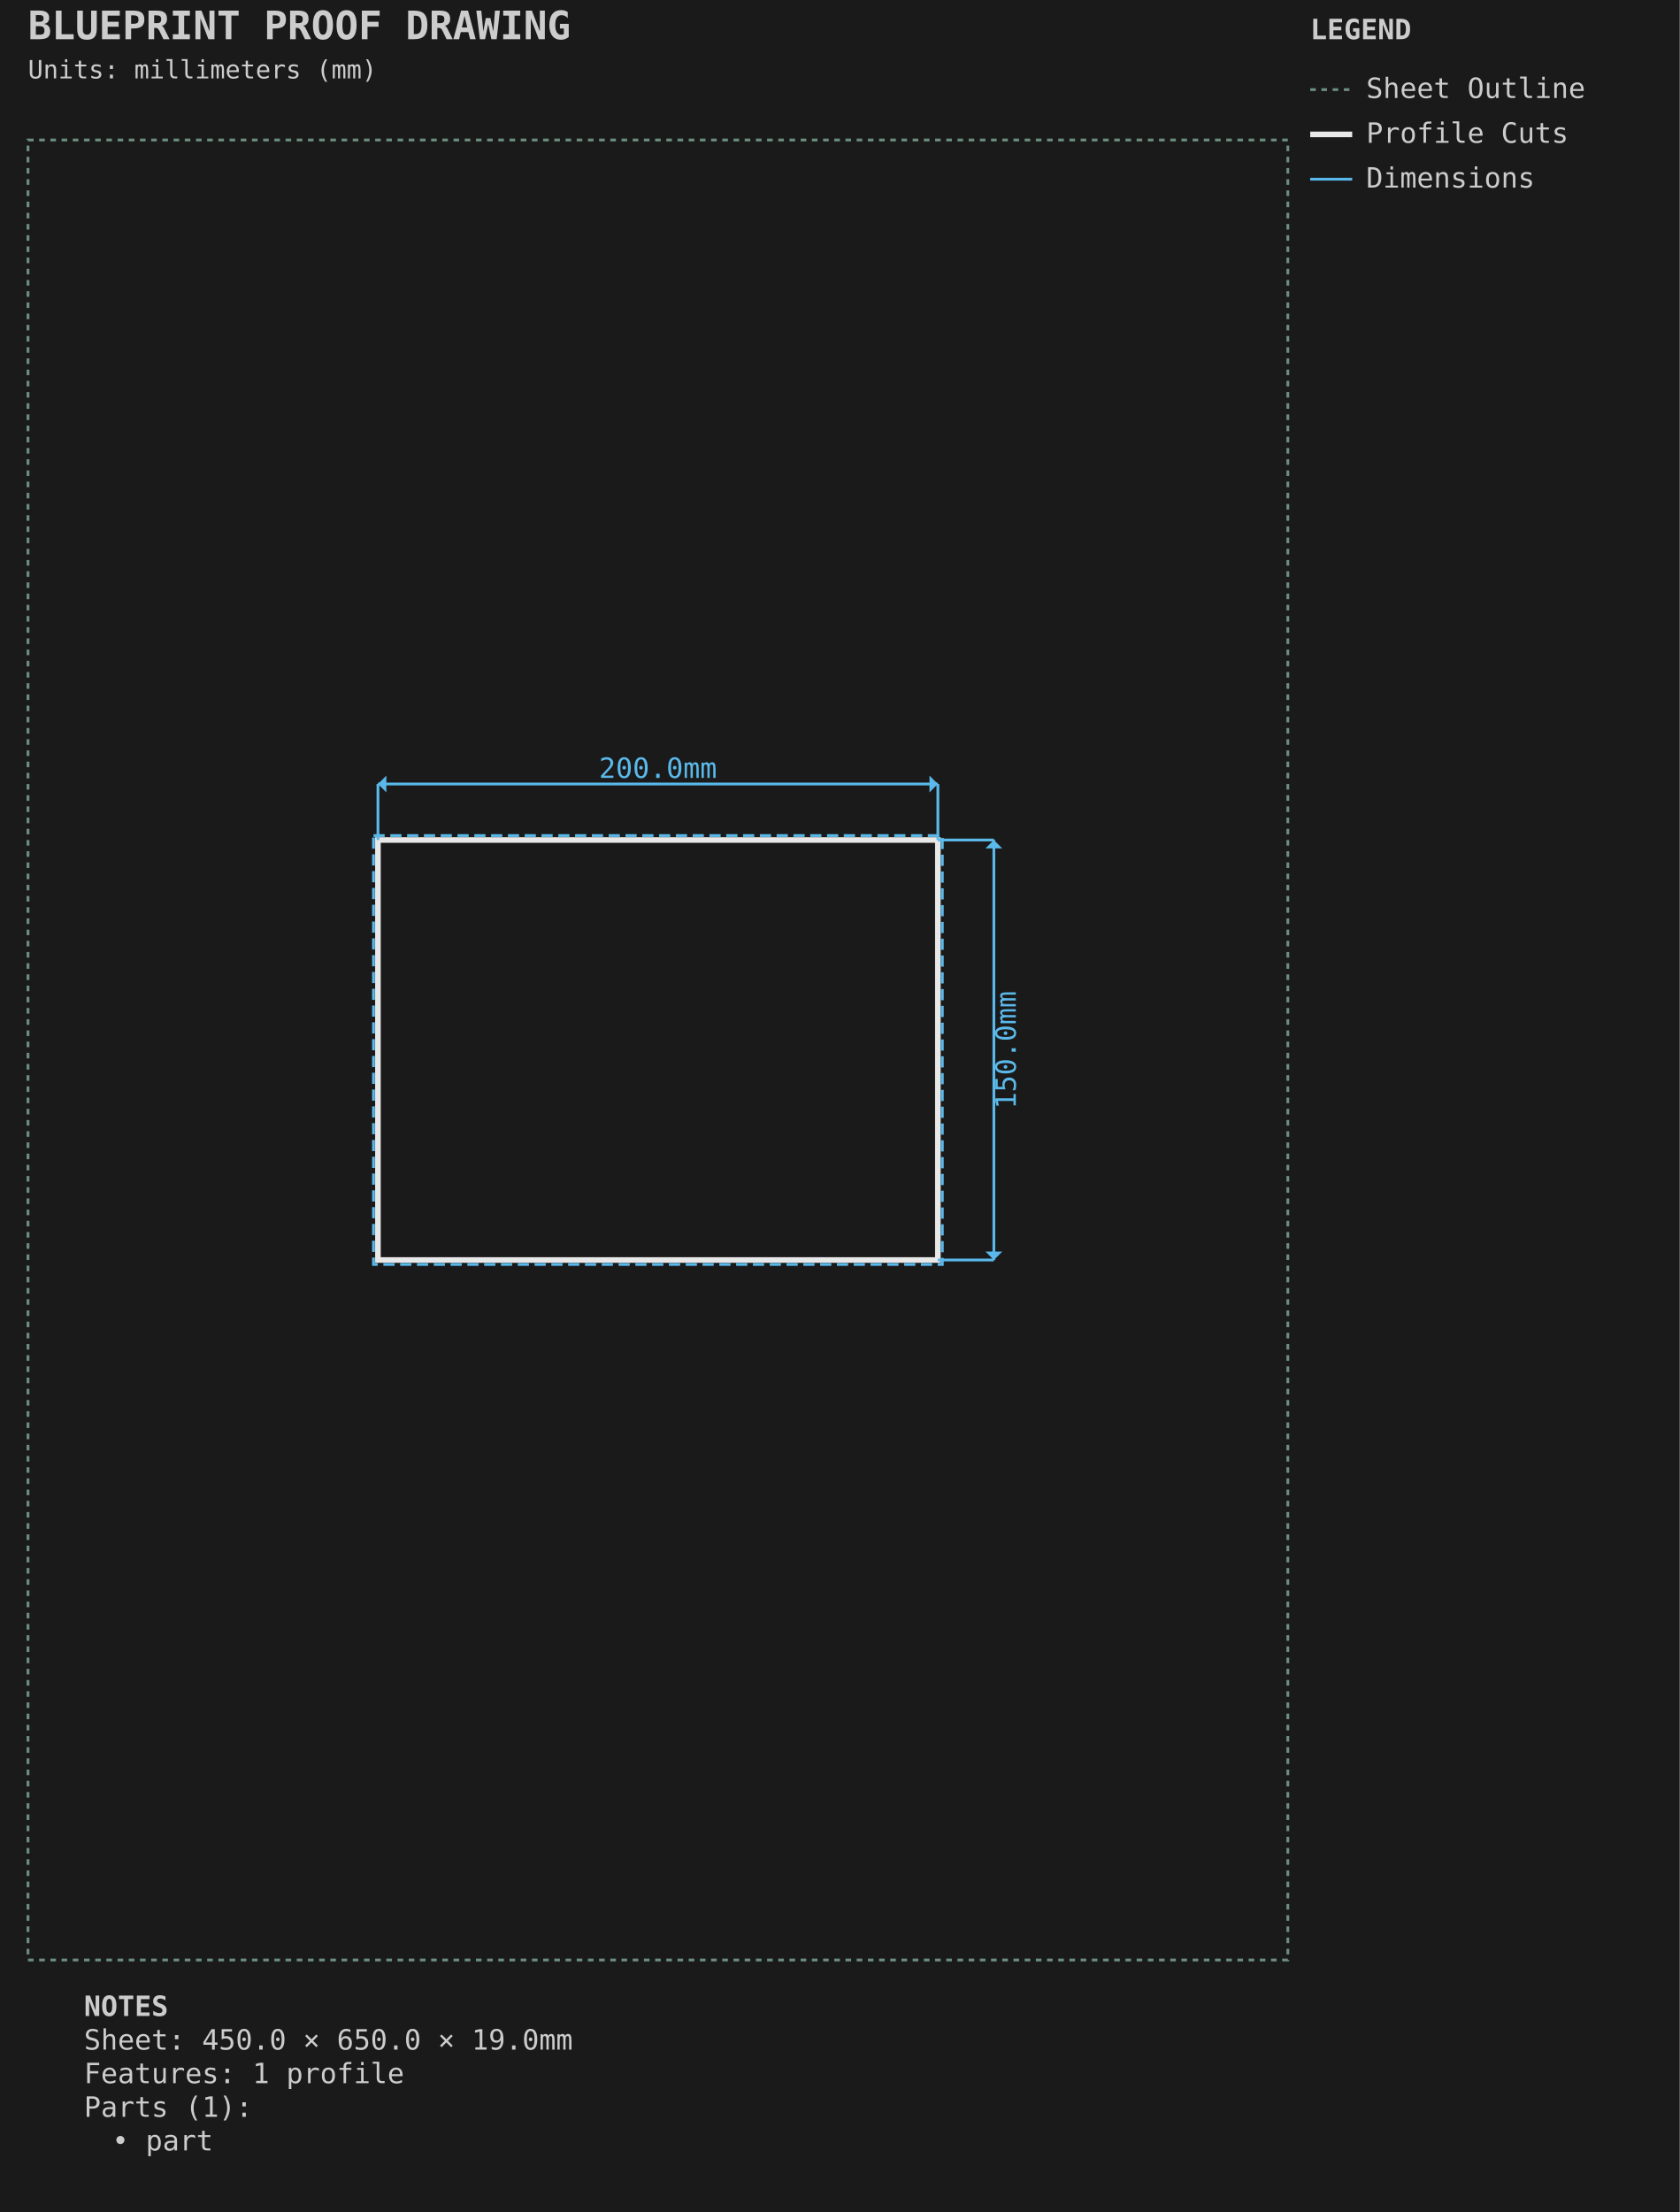
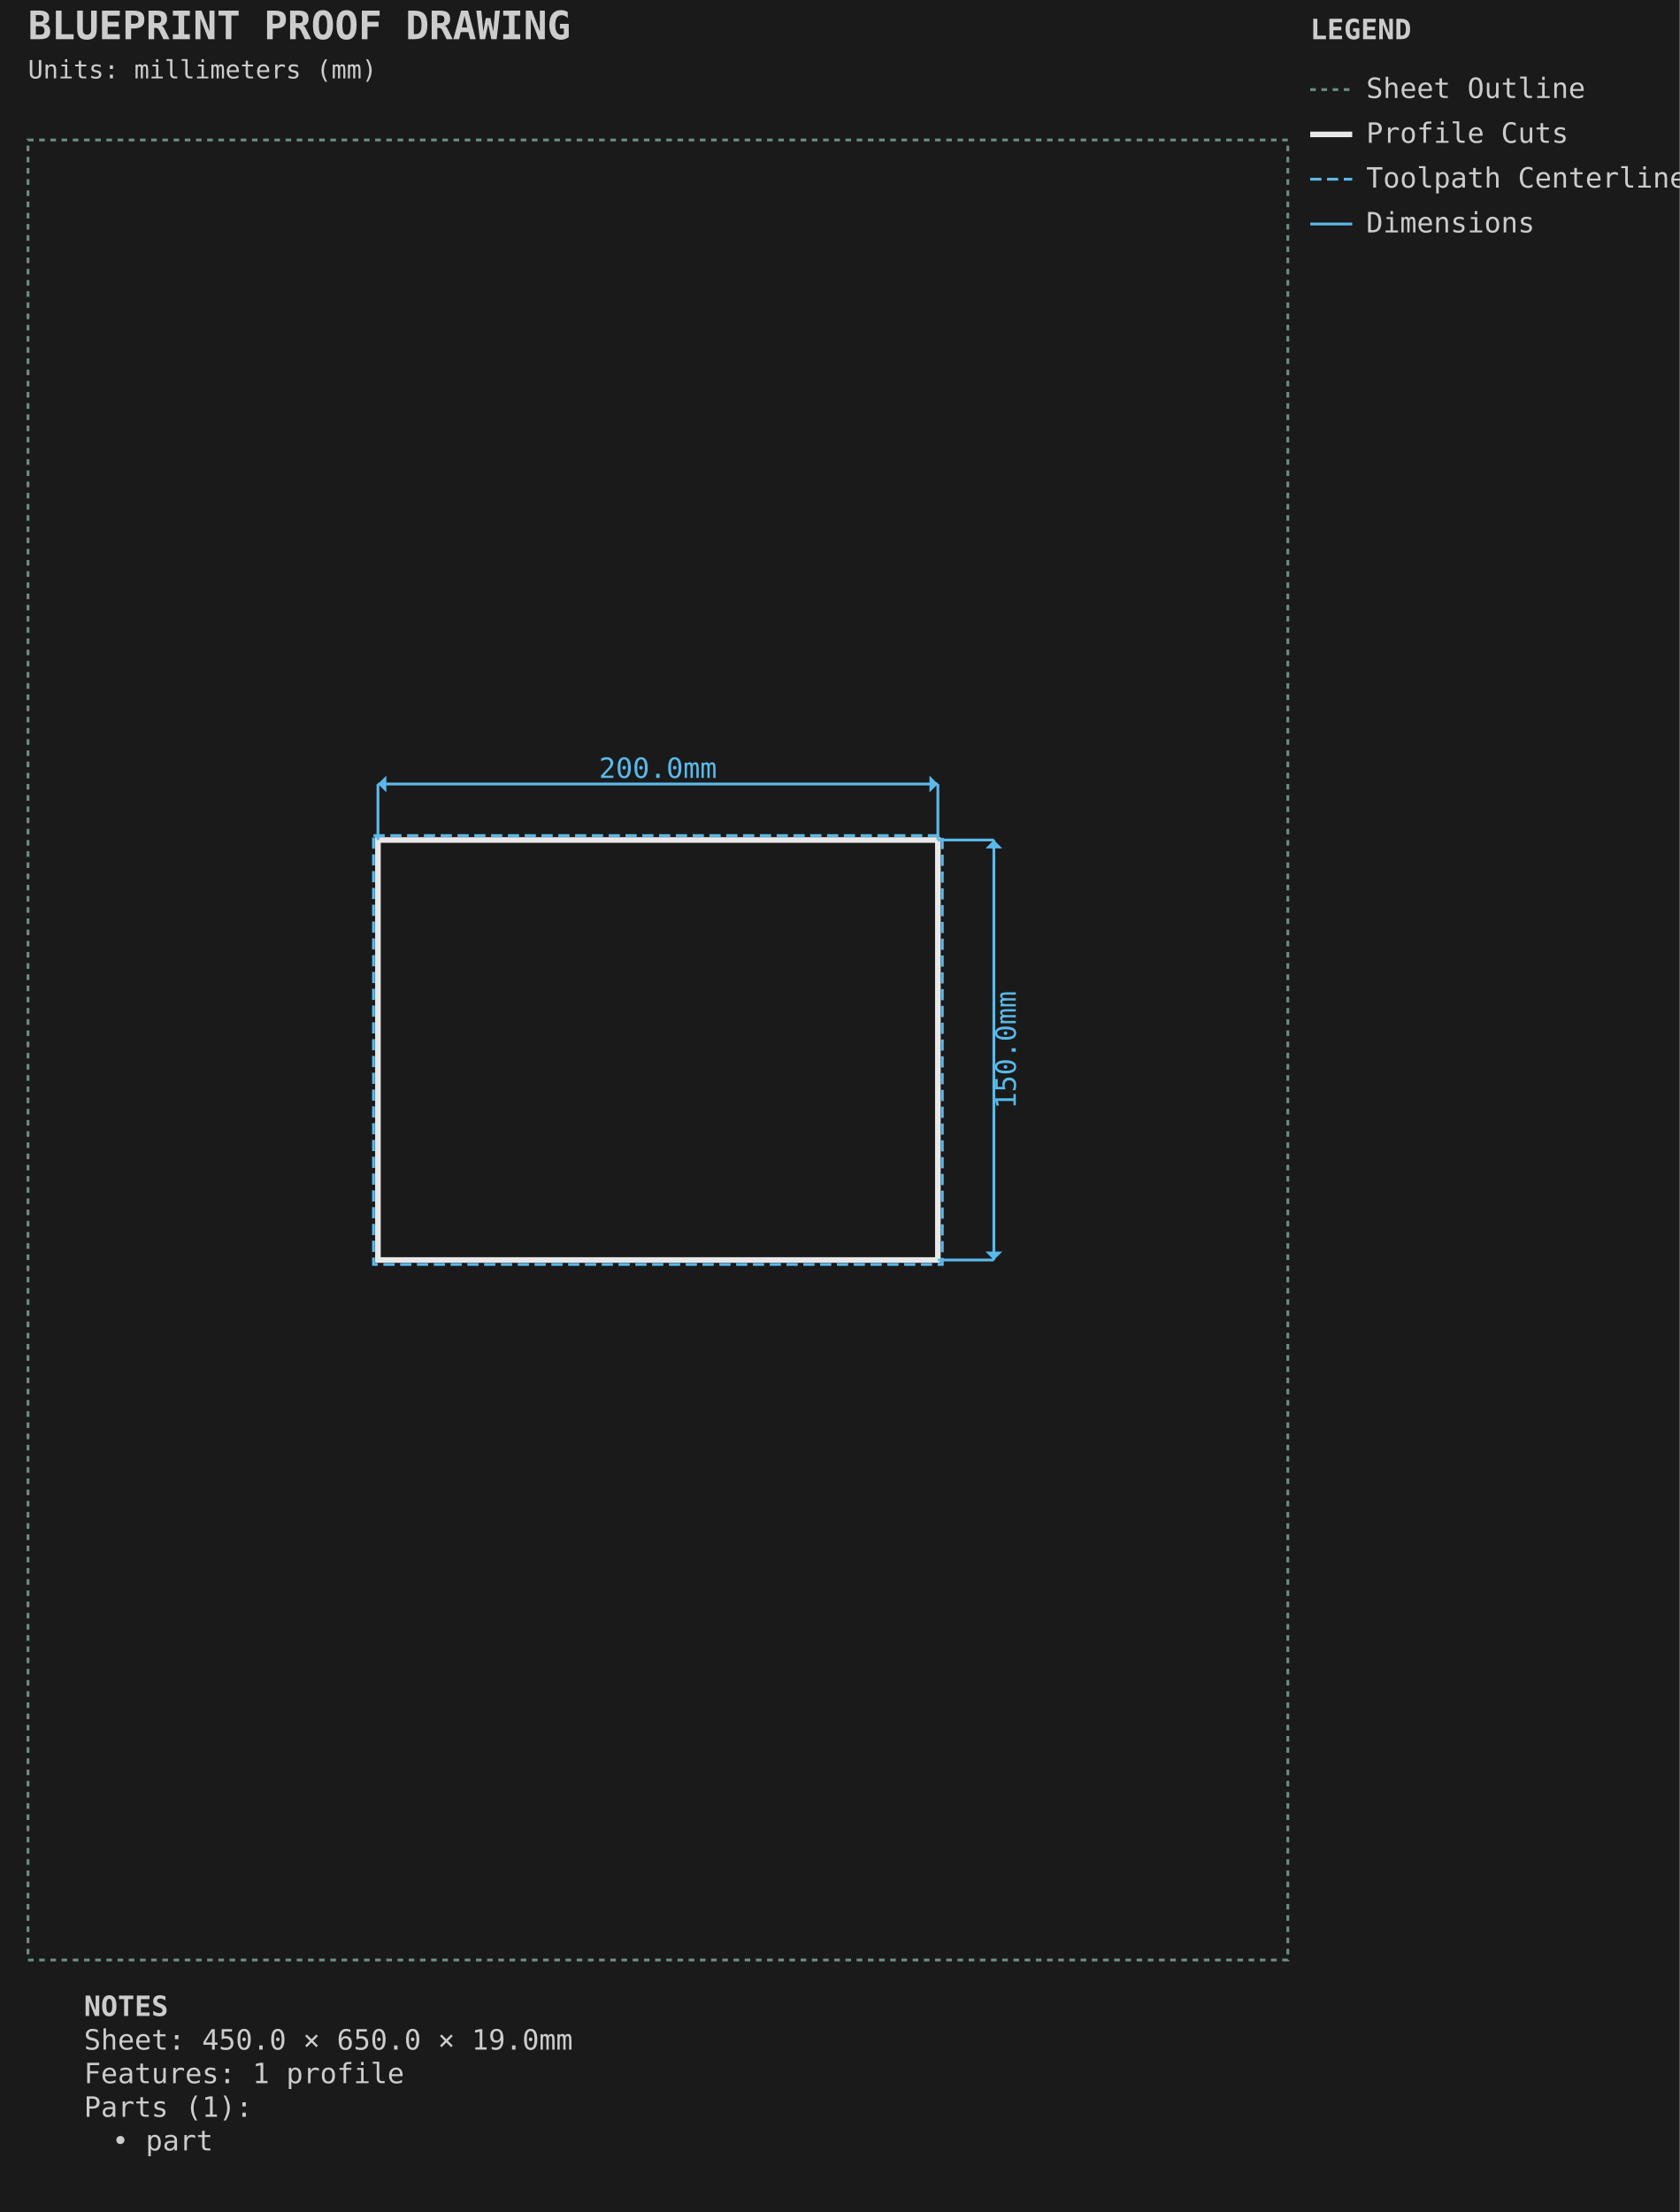
<svg xmlns="http://www.w3.org/2000/svg" viewBox="-10.000 -50.000 600.000 790.000" width="600.0mm" height="790.0mm">
  <style>.default { stroke: #e8e8e8; fill: none; stroke-width: 1; }
.sheet-outline { stroke: #6b8e7f; fill: none; stroke-width: 1; stroke-dasharray: 2,2; }
.profile { stroke: #e8e8e8; fill: none; stroke-width: 2; }
.pocket { stroke: #6496c8; fill: #6496c8; fill-opacity: 0.2; stroke-width: 1.5; }
.hole { stroke: #e8e8e8; fill: none; stroke-width: 1.5; }
.engrave { stroke: #888888; fill: none; stroke-width: 0.25; }
.waste { stroke: #ff9500; fill: none; stroke-width: 2; stroke-dasharray: 8,4; }
.toolpath { stroke: #5ab9ea; fill: none; stroke-width: 1; stroke-dasharray: 4,2; }
.dimension { stroke: #5ab9ea; fill: none; stroke-width: 1; }
.dimension-text { fill: #5ab9ea; font-family: monospace; font-size: 10px; }
.construction { stroke: #6b8e7f; fill: none; stroke-width: 0.5; stroke-dasharray: 2,2; }
.label { fill: #ffcc00; font-family: monospace; font-size: 8px; font-weight: bold; }
.notes { fill: #cccccc; font-family: monospace; font-size: 10px; }
.envelope { stroke: #ff6b6b; fill: none; stroke-width: 2; }
.wasteboard { stroke: #4ecdc4; fill: #4ecdc4; fill-opacity: 0.1; stroke-width: 1.5; }
.effective-envelope { stroke: #ffd93d; fill: none; stroke-width: 1; stroke-dasharray: 4,2; }
.origin { stroke: #ff6b6b; fill: #ff6b6b; stroke-width: 1; }
.centerline { stroke: #6b8e7f; fill: none; stroke-width: 0.5; stroke-dasharray: 8,4; }
.margin-zone { fill: #6b8e7f; fill-opacity: 0.15; }
.legend { fill: #cccccc; font-family: monospace; font-size: 10px; }
.title { fill: #cccccc; font-family: monospace; font-size: 14px; font-weight: bold; }</style>
  <rect x="-10.0" y="-50.0" width="600.0" height="790.0" fill="#1a1a1a" />
  <g id="SHEET_OUTLINE" class="sheet-outline">
    <rect x="0.000" y="0.000" width="450.000" height="650.000" stroke="#6b8e7f" fill="none" stroke-width="1" stroke-dasharray="2,2" id="sheet_boundary" />
  </g>
  <g id="PROFILE_CUTS" class="profile-cuts">
    <rect x="125.000" y="250.000" width="200.000" height="150.000" stroke="#e8e8e8" fill="none" stroke-width="2" id="part" />
  </g>
  <g id="PROFILE_TOOLPATHS" class="profile-toolpaths">
    <rect x="123.412" y="248.413" width="203.175" height="153.175" stroke="#5ab9ea" fill="none" stroke-width="1" stroke-dasharray="4,2" id="part_toolpath" />
  </g>
  <g id="DIMENSIONS" class="dimensions">
    <line x1="125.0" y1="250.0" x2="125.0" y2="230.0" stroke="#5ab9ea" stroke-width="1" />
    <line x1="325.0" y1="250.0" x2="325.0" y2="230.0" stroke="#5ab9ea" stroke-width="1" />
    <line x1="125.0" y1="230.0" x2="325.0" y2="230.0" stroke="#5ab9ea" stroke-width="1" />
    <polygon points="125.0,230.0 128.0,227.0 128.0,233.0" fill="#5ab9ea" />
    <polygon points="325.0,230.0 322.0,227.0 322.0,233.0" fill="#5ab9ea" />
    <text x="225.0" y="225.0" text-anchor="middle" dominant-baseline="middle" fill="#5ab9ea" font-family="monospace" font-size="10px">200.0mm</text>
    <line x1="325.0" y1="250.0" x2="345.0" y2="250.0" stroke="#5ab9ea" stroke-width="1" />
    <line x1="325.0" y1="400.0" x2="345.0" y2="400.0" stroke="#5ab9ea" stroke-width="1" />
    <line x1="345.0" y1="250.0" x2="345.0" y2="400.0" stroke="#5ab9ea" stroke-width="1" />
    <polygon points="345.0,250.0 342.0,253.0 348.0,253.0" fill="#5ab9ea" />
    <polygon points="345.0,400.0 342.0,397.0 348.0,397.0" fill="#5ab9ea" />
    <text x="350.0" y="325.0" text-anchor="middle" dominant-baseline="middle" transform="rotate(-90 350.0 325.0)" fill="#5ab9ea" font-family="monospace" font-size="10px">150.0mm</text>
  </g>
  <g id="TITLE_BLOCK" class="title-block">
    <text x="0.0" y="-36.0" fill="#cccccc" font-family="monospace" font-size="14px" font-weight="bold">BLUEPRINT PROOF DRAWING</text>
    <text x="0.0" y="-22.0" fill="#cccccc" font-family="monospace" font-size="9px">Units: millimeters (mm)</text>
  </g>
  <g id="LEGEND" class="legend">
    <text x="458.0" y="-36.0" fill="#cccccc" font-family="monospace" font-size="10px" font-weight="bold">LEGEND</text>
    <line x1="458.0" y1="-18.0" x2="473.0" y2="-18.0" stroke="#6b8e7f" stroke-width="1" stroke-dasharray="2,2" />
    <text x="478.0" y="-15.0" fill="#cccccc" font-family="monospace" font-size="10px">Sheet Outline</text>
    <line x1="458.0" y1="-2.0" x2="473.0" y2="-2.0" stroke="#e8e8e8" stroke-width="2" />
    <text x="478.0" y="1.0" fill="#cccccc" font-family="monospace" font-size="10px">Profile Cuts</text>
-     <line x1="458.0" y1="14.0" x2="473.0" y2="14.0" stroke="#5ab9ea" stroke-width="1" />
-     <text x="478.0" y="17.0" fill="#cccccc" font-family="monospace" font-size="10px">Dimensions</text>
+     <line x1="458.0" y1="14.0" x2="473.0" y2="14.0" stroke="#5ab9ea" stroke-width="1" stroke-dasharray="4,2" />
+     <text x="478.0" y="17.0" fill="#cccccc" font-family="monospace" font-size="10px">Toolpath Centerline</text>
+     <line x1="458.0" y1="30.0" x2="473.0" y2="30.0" stroke="#5ab9ea" stroke-width="1" />
+     <text x="478.0" y="33.0" fill="#cccccc" font-family="monospace" font-size="10px">Dimensions</text>
  </g>
  <g id="NOTES" class="notes">
    <text x="20" y="670.0" fill="#cccccc" font-family="monospace" font-size="10px" font-weight="bold">NOTES</text>
    <text x="20" y="682.0" fill="#cccccc" font-family="monospace" font-size="10px">Sheet: 450.0 × 650.0 × 19.0mm</text>
    <text x="20" y="694.0" fill="#cccccc" font-family="monospace" font-size="10px">Features: 1 profile</text>
    <text x="20" y="706.0" fill="#cccccc" font-family="monospace" font-size="10px">Parts (1):</text>
    <text x="30" y="718.0" fill="#cccccc" font-family="monospace" font-size="10px">• part</text>
  </g>
</svg>
